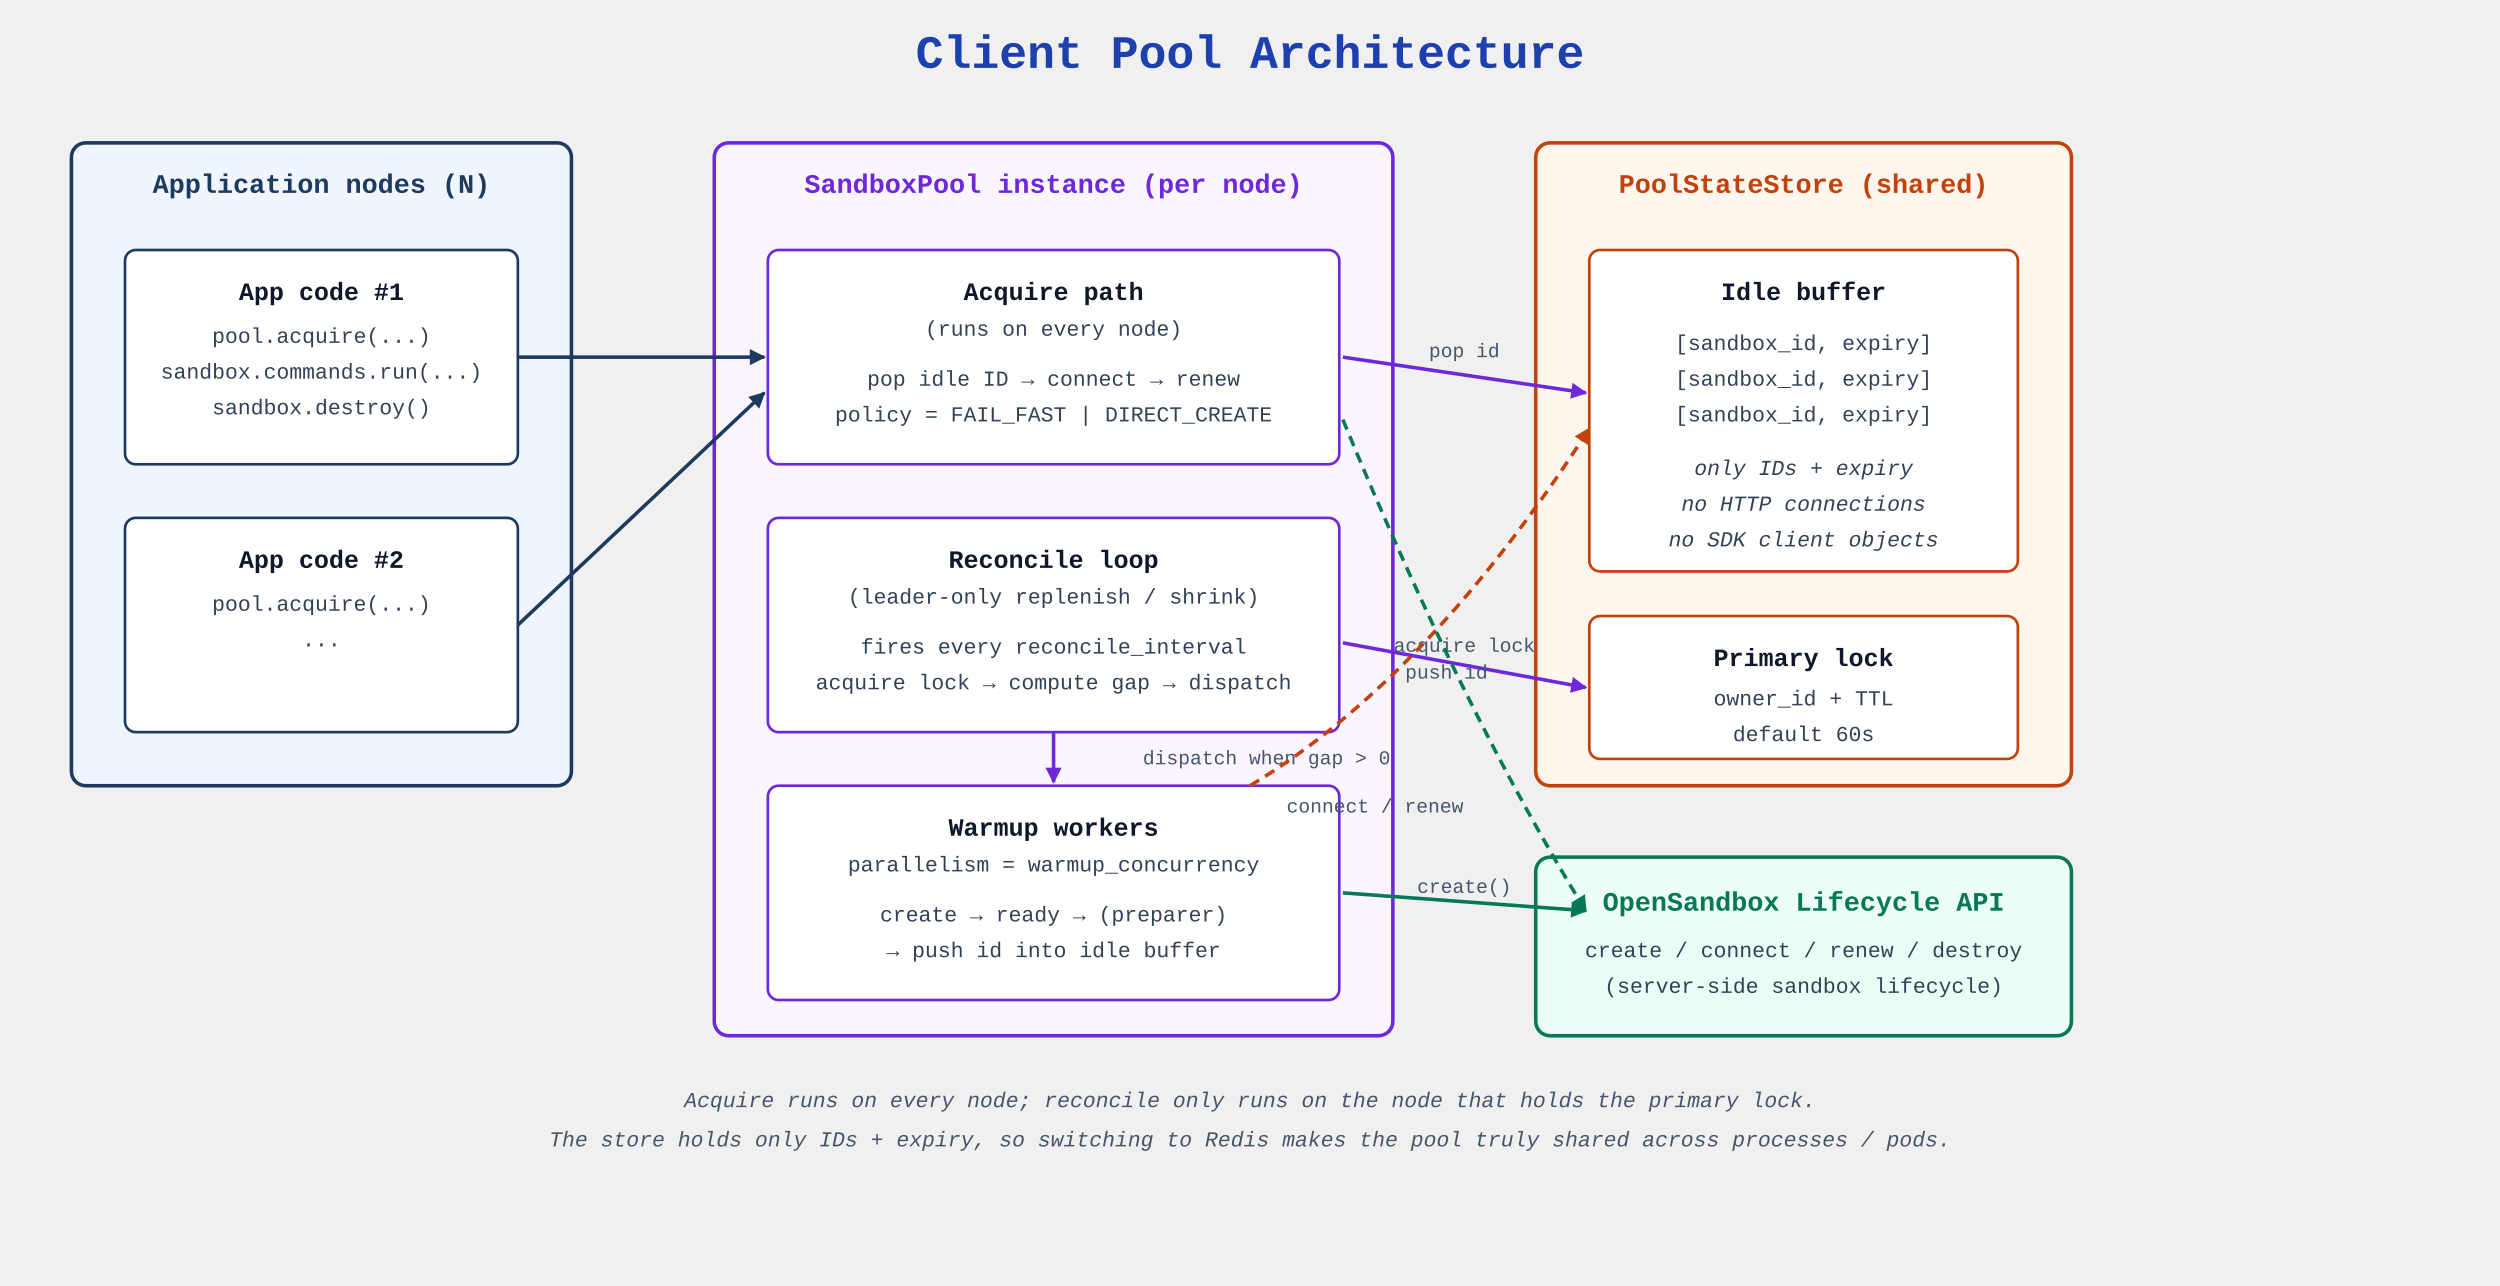
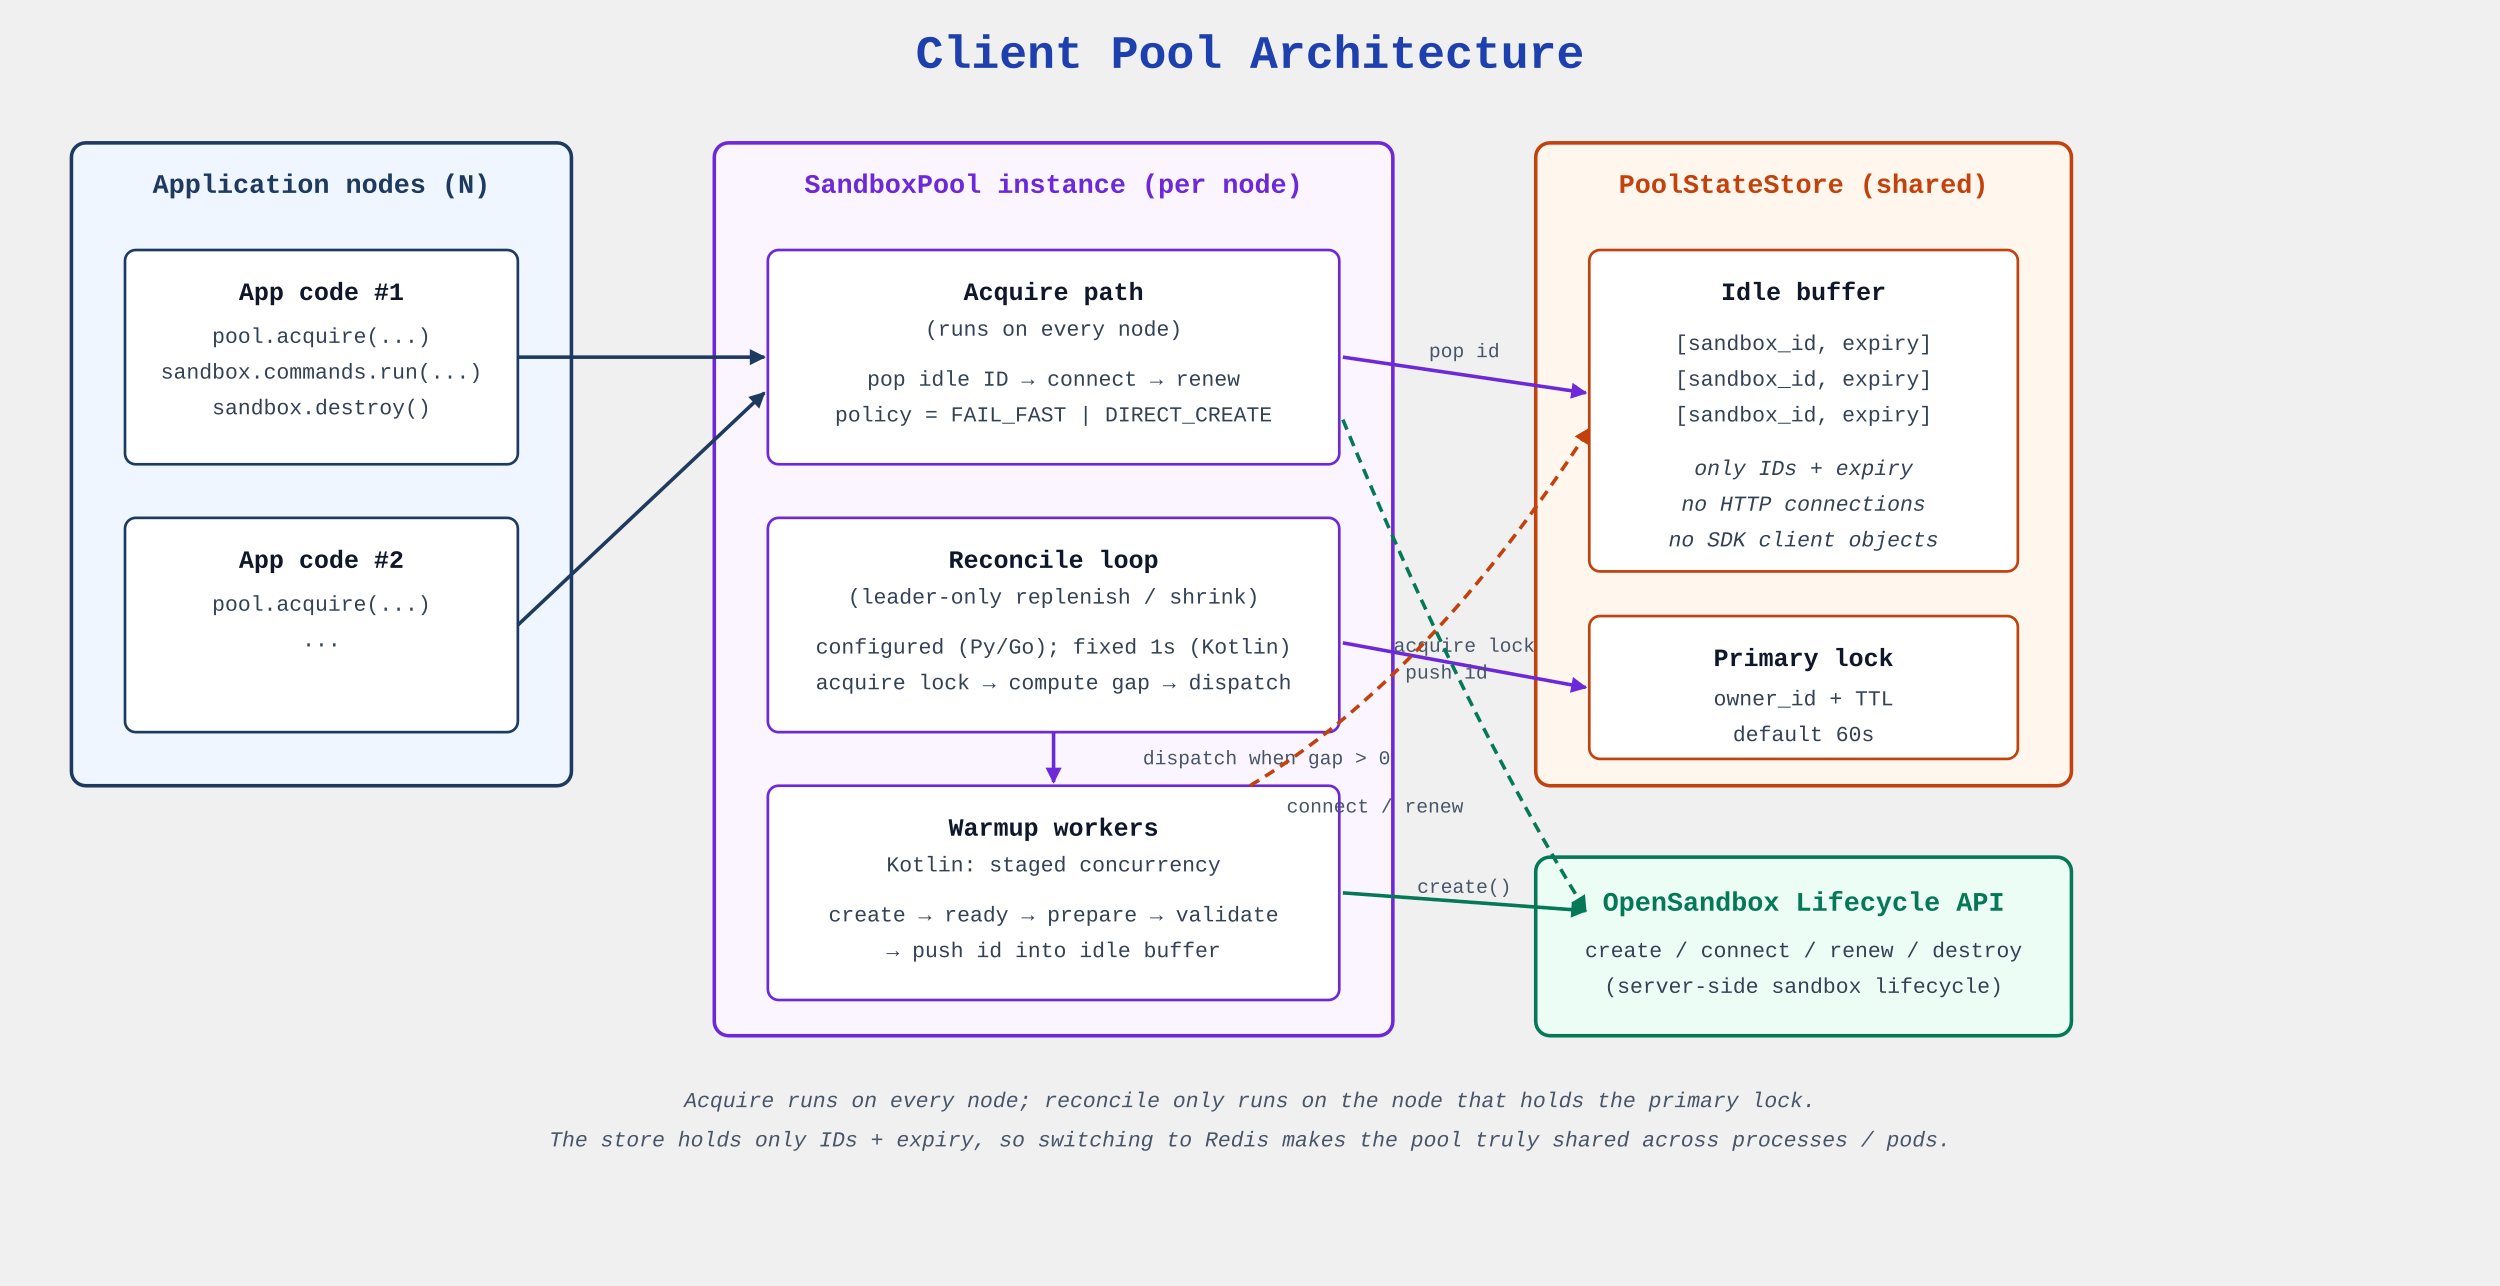
<svg xmlns="http://www.w3.org/2000/svg" width="1400" height="720" viewBox="0 0 1400 720" role="img" aria-labelledby="title desc">
  <defs>
    <marker id="a1-arrow-blue" viewBox="0 0 10 10" refX="9" refY="5" markerWidth="9" markerHeight="9" markerUnits="userSpaceOnUse" orient="auto-start-reverse">
      <path d="M 0 0 L 10 5 L 0 10 z" fill="#1e3a5f" />
    </marker>
    <marker id="a1-arrow-purple" viewBox="0 0 10 10" refX="9" refY="5" markerWidth="9" markerHeight="9" markerUnits="userSpaceOnUse" orient="auto-start-reverse">
      <path d="M 0 0 L 10 5 L 0 10 z" fill="#6d28d9" />
    </marker>
    <marker id="a1-arrow-orange" viewBox="0 0 10 10" refX="9" refY="5" markerWidth="9" markerHeight="9" markerUnits="userSpaceOnUse" orient="auto-start-reverse">
      <path d="M 0 0 L 10 5 L 0 10 z" fill="#c2410c" />
    </marker>
    <marker id="a1-arrow-green" viewBox="0 0 10 10" refX="9" refY="5" markerWidth="9" markerHeight="9" markerUnits="userSpaceOnUse" orient="auto-start-reverse">
      <path d="M 0 0 L 10 5 L 0 10 z" fill="#047857" />
    </marker>
    <style>
      text { font-family: Menlo, Monaco, Consolas, "Liberation Mono", monospace; }
      .title { font-size: 26px; font-weight: 700; fill: #1e40af; }
      .group-title { font-size: 15px; font-weight: 700; }
      .box-title { font-size: 14px; font-weight: 700; fill: #0f172a; }
      .box-text { font-size: 12px; fill: #334155; }
      .edge-label { font-size: 11px; fill: #475569; }
      .caption { font-size: 12px; fill: #475569; font-style: italic; }
    </style>
  </defs>
  <text x="700" y="38" class="title" text-anchor="middle">Client Pool Architecture</text>
  <g>
    <rect x="40" y="80" width="280" height="360" fill="#eff6ff" stroke="#1e3a5f" stroke-width="2" rx="8" />
    <text x="180" y="108" class="group-title" fill="#1e3a5f" text-anchor="middle">Application nodes (N)</text>
    <rect x="70" y="140" width="220" height="120" fill="#ffffff" stroke="#1e3a5f" stroke-width="1.5" rx="6" />
    <text x="180" y="168" class="box-title" text-anchor="middle">App code #1</text>
    <text x="180" y="192" class="box-text" text-anchor="middle">pool.acquire(...)</text>
    <text x="180" y="212" class="box-text" text-anchor="middle">sandbox.commands.run(...)</text>
    <text x="180" y="232" class="box-text" text-anchor="middle">sandbox.destroy()</text>
    <rect x="70" y="290" width="220" height="120" fill="#ffffff" stroke="#1e3a5f" stroke-width="1.5" rx="6" />
    <text x="180" y="318" class="box-title" text-anchor="middle">App code #2</text>
    <text x="180" y="342" class="box-text" text-anchor="middle">pool.acquire(...)</text>
    <text x="180" y="362" class="box-text" text-anchor="middle">...</text>
  </g>
  <g>
    <rect x="400" y="80" width="380" height="500" fill="#faf5ff" stroke="#6d28d9" stroke-width="2" rx="8" />
    <text x="590" y="108" class="group-title" fill="#6d28d9" text-anchor="middle">SandboxPool instance (per node)</text>
    <rect x="430" y="140" width="320" height="120" fill="#ffffff" stroke="#6d28d9" stroke-width="1.5" rx="6" />
    <text x="590" y="168" class="box-title" text-anchor="middle">Acquire path</text>
    <text x="590" y="188" class="box-text" text-anchor="middle">(runs on every node)</text>
    <text x="590" y="216" class="box-text" text-anchor="middle">pop idle ID → connect → renew</text>
    <text x="590" y="236" class="box-text" text-anchor="middle">policy = FAIL_FAST | DIRECT_CREATE</text>
    <rect x="430" y="290" width="320" height="120" fill="#ffffff" stroke="#6d28d9" stroke-width="1.5" rx="6" />
    <text x="590" y="318" class="box-title" text-anchor="middle">Reconcile loop</text>
    <text x="590" y="338" class="box-text" text-anchor="middle">(leader-only replenish / shrink)</text>
-     <text x="590" y="366" class="box-text" text-anchor="middle">fires every reconcile_interval</text>
+     <text x="590" y="366" class="box-text" text-anchor="middle">configured (Py/Go); fixed 1s (Kotlin)</text>
    <text x="590" y="386" class="box-text" text-anchor="middle">acquire lock → compute gap → dispatch</text>
    <rect x="430" y="440" width="320" height="120" fill="#ffffff" stroke="#6d28d9" stroke-width="1.5" rx="6" />
    <text x="590" y="468" class="box-title" text-anchor="middle">Warmup workers</text>
-     <text x="590" y="488" class="box-text" text-anchor="middle">parallelism = warmup_concurrency</text>
-     <text x="590" y="516" class="box-text" text-anchor="middle">create → ready → (preparer)</text>
+     <text x="590" y="488" class="box-text" text-anchor="middle">Kotlin: staged concurrency</text>
+     <text x="590" y="516" class="box-text" text-anchor="middle">create → ready → prepare → validate</text>
    <text x="590" y="536" class="box-text" text-anchor="middle">→ push id into idle buffer</text>
  </g>
  <g>
    <rect x="860" y="80" width="300" height="360" fill="#fff7ed" stroke="#c2410c" stroke-width="2" rx="8" />
    <text x="1010" y="108" class="group-title" fill="#c2410c" text-anchor="middle">PoolStateStore (shared)</text>
    <rect x="890" y="140" width="240" height="180" fill="#ffffff" stroke="#c2410c" stroke-width="1.5" rx="6" />
    <text x="1010" y="168" class="box-title" text-anchor="middle">Idle buffer</text>
    <text x="1010" y="196" class="box-text" text-anchor="middle">[sandbox_id, expiry]</text>
    <text x="1010" y="216" class="box-text" text-anchor="middle">[sandbox_id, expiry]</text>
    <text x="1010" y="236" class="box-text" text-anchor="middle">[sandbox_id, expiry]</text>
    <text x="1010" y="266" class="box-text" text-anchor="middle" font-style="italic">only IDs + expiry</text>
    <text x="1010" y="286" class="box-text" text-anchor="middle" font-style="italic">no HTTP connections</text>
    <text x="1010" y="306" class="box-text" text-anchor="middle" font-style="italic">no SDK client objects</text>
    <rect x="890" y="345" width="240" height="80" fill="#ffffff" stroke="#c2410c" stroke-width="1.5" rx="6" />
    <text x="1010" y="373" class="box-title" text-anchor="middle">Primary lock</text>
    <text x="1010" y="395" class="box-text" text-anchor="middle">owner_id + TTL</text>
    <text x="1010" y="415" class="box-text" text-anchor="middle">default 60s</text>
  </g>
  <g>
    <rect x="860" y="480" width="300" height="100" fill="#ecfdf5" stroke="#047857" stroke-width="2" rx="8" />
    <text x="1010" y="510" class="group-title" fill="#047857" text-anchor="middle">OpenSandbox Lifecycle API</text>
    <text x="1010" y="536" class="box-text" text-anchor="middle">create / connect / renew / destroy</text>
    <text x="1010" y="556" class="box-text" text-anchor="middle">(server-side sandbox lifecycle)</text>
  </g>
  <path d="M 290 200 L 428 200" stroke="#1e3a5f" stroke-width="2" fill="none" marker-end="url(#a1-arrow-blue)" />
  <path d="M 290 350 L 428 220" stroke="#1e3a5f" stroke-width="2" fill="none" marker-end="url(#a1-arrow-blue)" />
  <path d="M 752 200 L 888 220" stroke="#6d28d9" stroke-width="2" fill="none" marker-end="url(#a1-arrow-purple)" />
  <text x="820" y="200" class="edge-label" text-anchor="middle">pop id</text>
  <path d="M 752 360 L 888 385" stroke="#6d28d9" stroke-width="2" fill="none" marker-end="url(#a1-arrow-purple)" />
  <text x="820" y="365" class="edge-label" text-anchor="middle">acquire lock</text>
  <path d="M 590 410 L 590 438" stroke="#6d28d9" stroke-width="2" fill="none" marker-end="url(#a1-arrow-purple)" />
  <text x="640" y="428" class="edge-label" text-anchor="start">dispatch when gap &gt; 0</text>
  <path d="M 752 500 L 888 510" stroke="#047857" stroke-width="2" fill="none" marker-end="url(#a1-arrow-green)" />
  <text x="820" y="500" class="edge-label" text-anchor="middle">create()</text>
  <path d="M 700 440 Q 800 380 890 240" stroke="#c2410c" stroke-width="2" fill="none" marker-end="url(#a1-arrow-orange)" stroke-dasharray="6,4" />
  <text x="810" y="380" class="edge-label" text-anchor="middle">push id</text>
  <path d="M 752 235 Q 820 400 888 510" stroke="#047857" stroke-width="2" fill="none" marker-end="url(#a1-arrow-green)" stroke-dasharray="6,4" />
  <text x="770" y="455" class="edge-label" text-anchor="middle">connect / renew</text>
  <text x="700" y="620" class="caption" text-anchor="middle">Acquire runs on every node; reconcile only runs on the node that holds the primary lock.</text>
  <text x="700" y="642" class="caption" text-anchor="middle">The store holds only IDs + expiry, so switching to Redis makes the pool truly shared across processes / pods.</text>
</svg>
